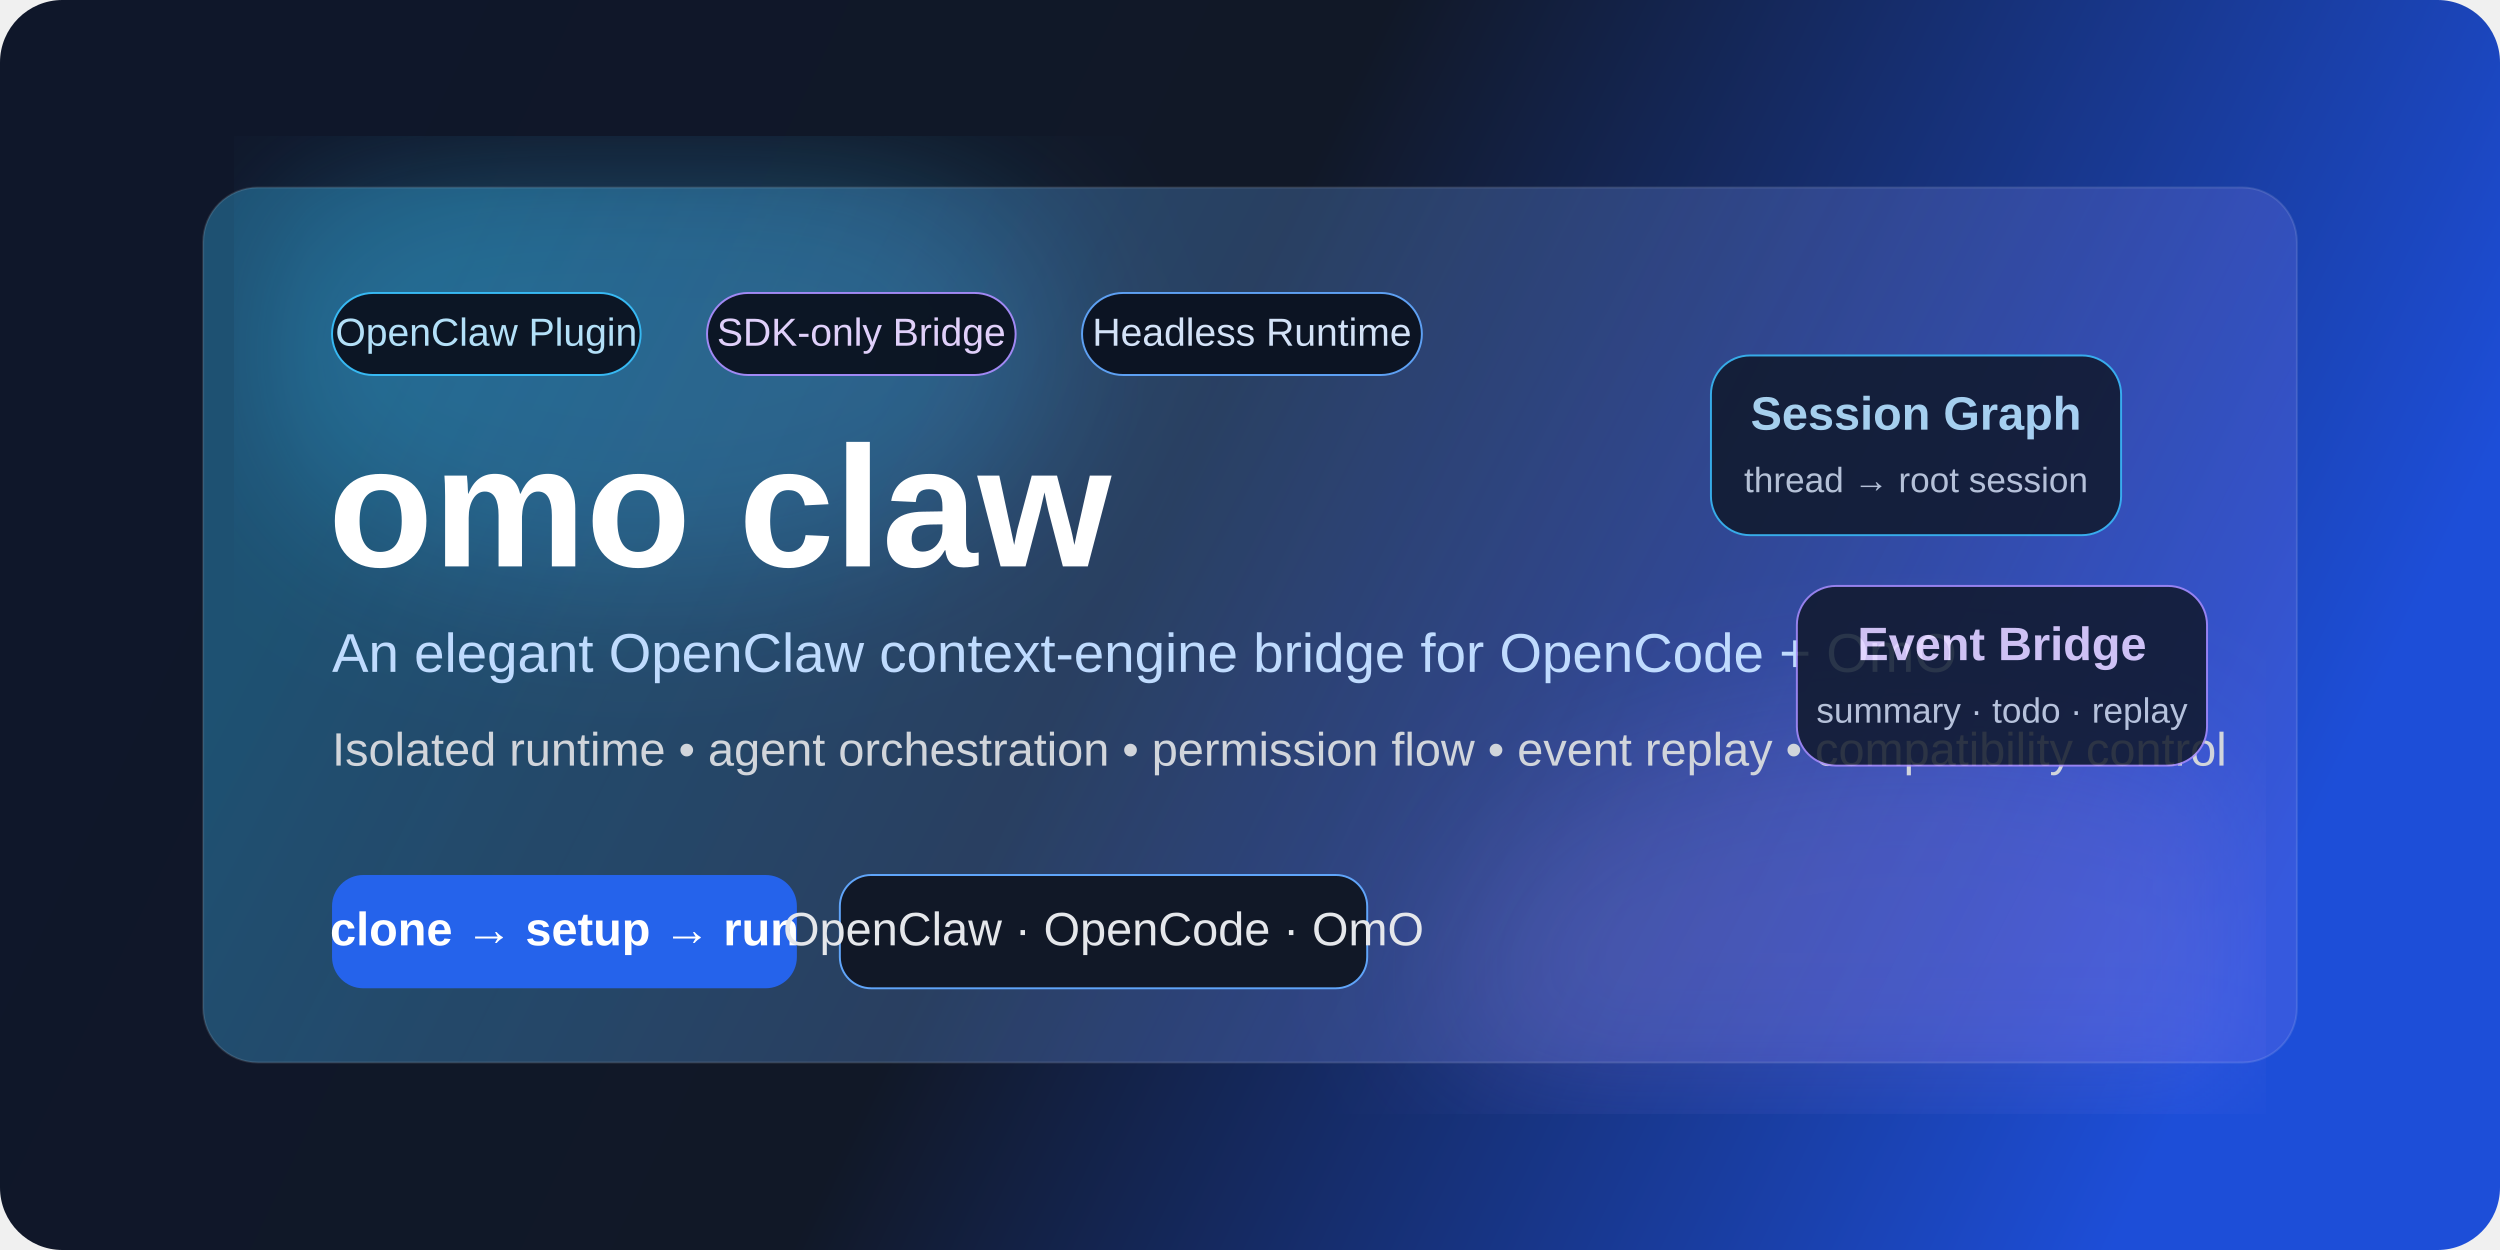
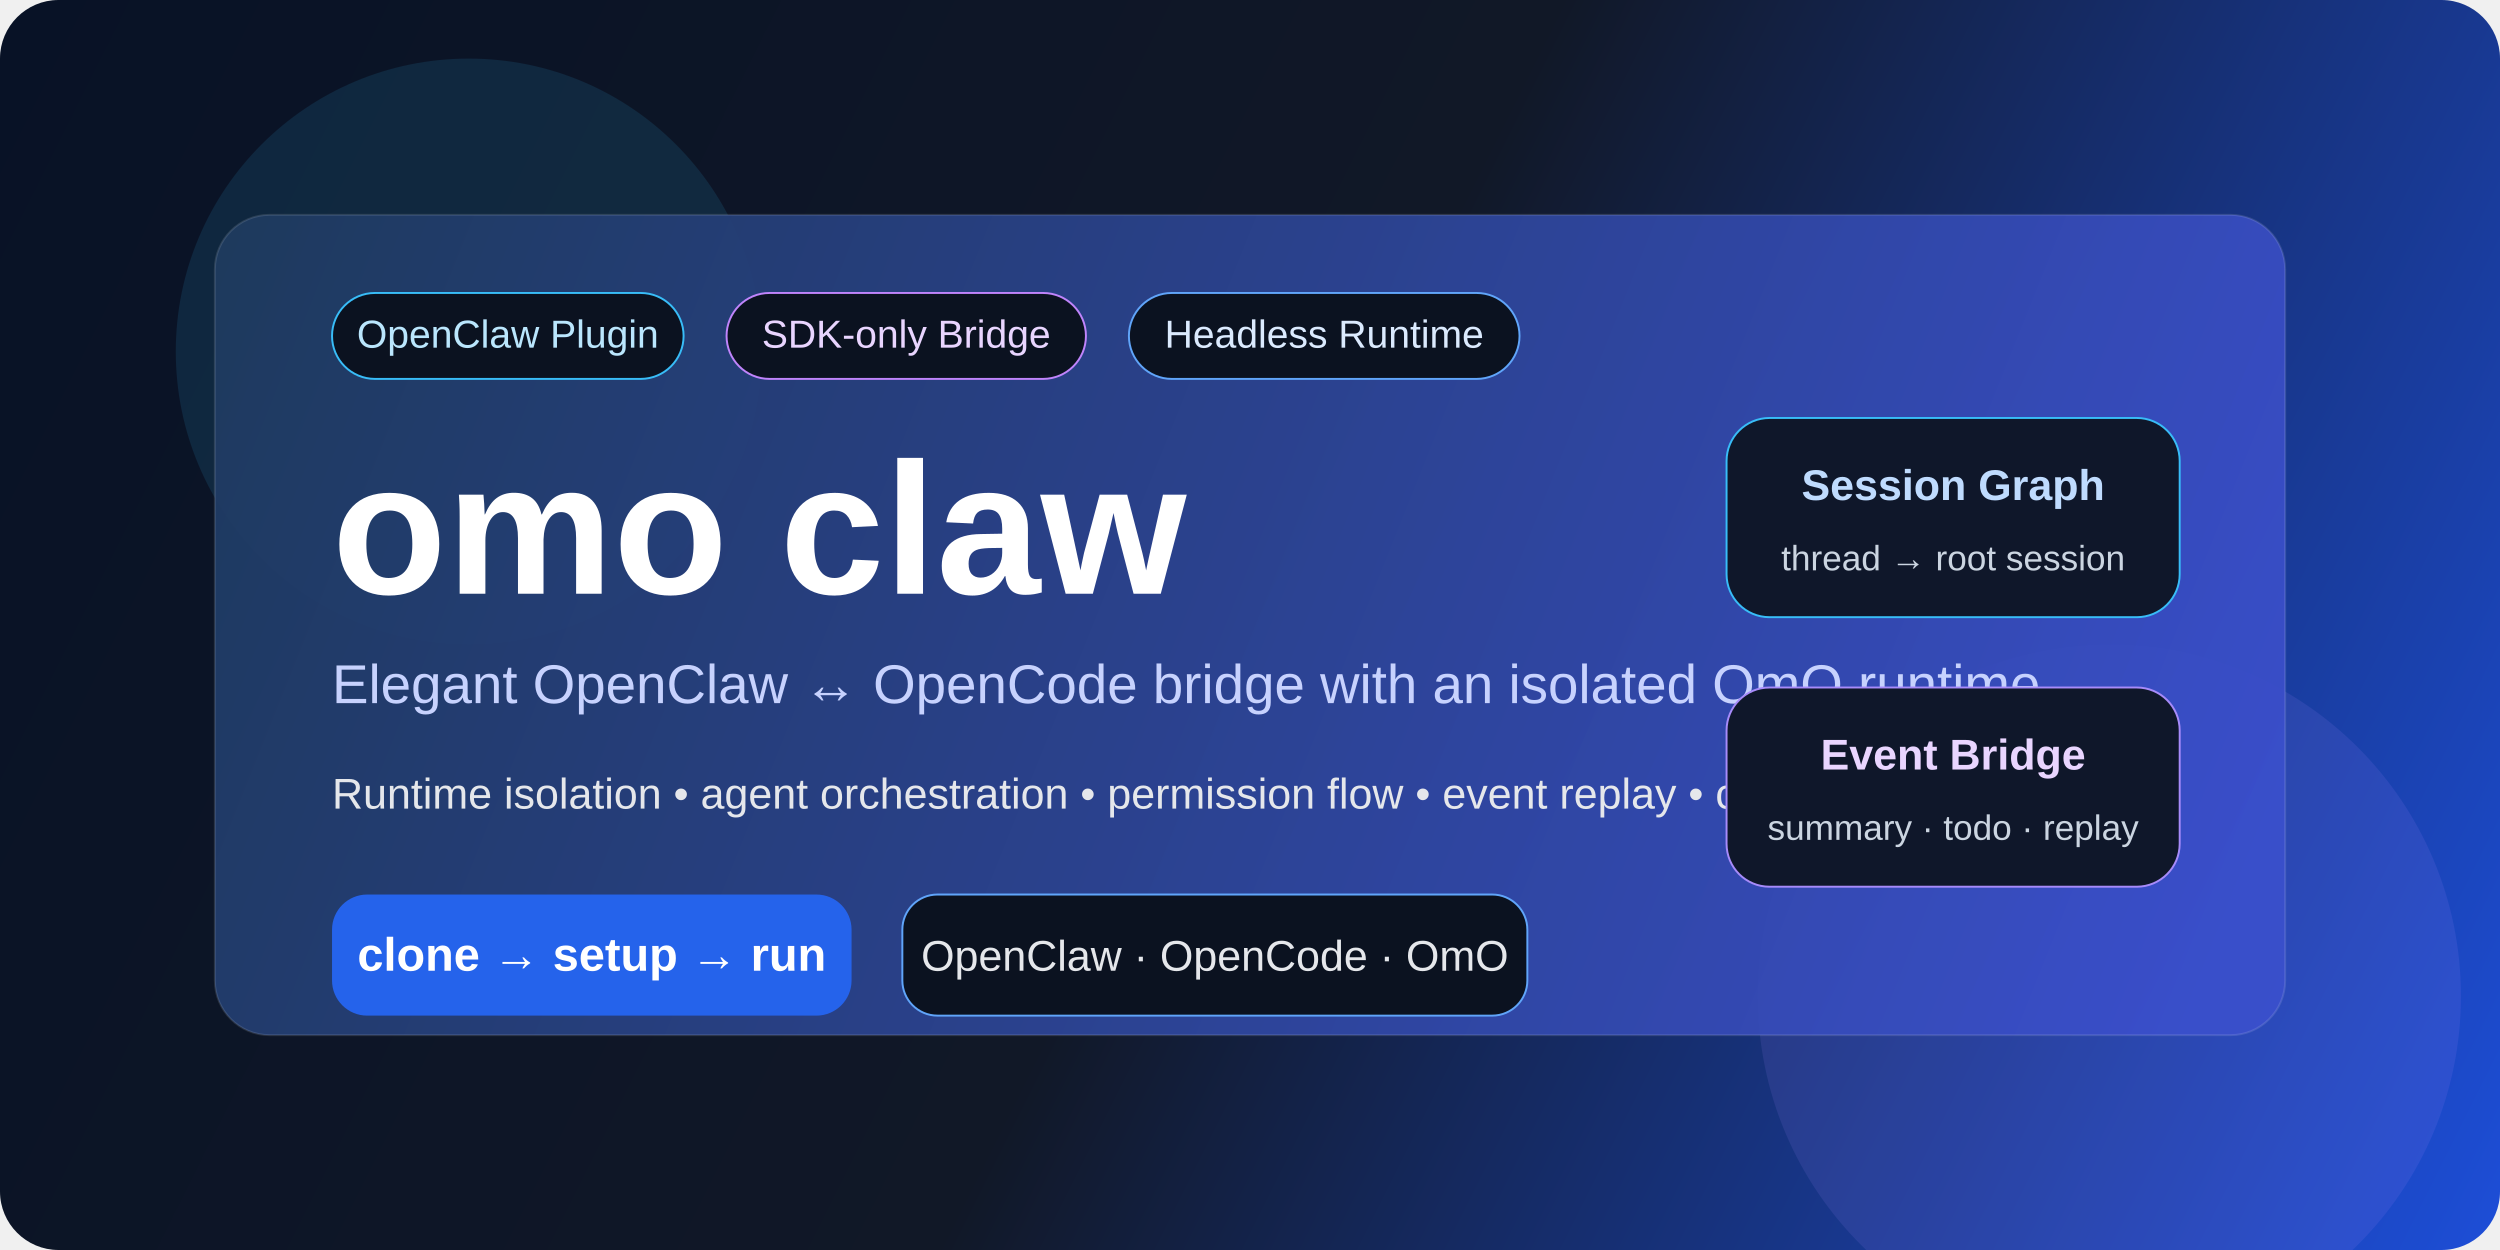
- <svg xmlns="http://www.w3.org/2000/svg" width="1280" height="640" viewBox="0 0 1280 640" fill="none">
+ <svg xmlns="http://www.w3.org/2000/svg" width="1280" height="640" viewBox="0 0 1280 640" role="img" aria-labelledby="title desc">
  <defs>
-     <linearGradient id="bg" x1="120" y1="80" x2="1120" y2="560" gradientUnits="userSpaceOnUse">
-       <stop stop-color="#0F172A" />
-       <stop offset="0.45" stop-color="#111827" />
+     <linearGradient id="bg" x1="0" y1="0" x2="1280" y2="640" gradientUnits="userSpaceOnUse">
+       <stop offset="0" stop-color="#081226" />
+       <stop offset="0.5" stop-color="#111827" />
      <stop offset="1" stop-color="#1D4ED8" />
    </linearGradient>
-     <linearGradient id="accent" x1="230" y1="126" x2="1010" y2="530" gradientUnits="userSpaceOnUse">
-       <stop stop-color="#38BDF8" stop-opacity="0.35" />
-       <stop offset="1" stop-color="#A78BFA" stop-opacity="0.18" />
+     <linearGradient id="panel" x1="120" y1="120" x2="1120" y2="520" gradientUnits="userSpaceOnUse">
+       <stop offset="0" stop-color="#1E3A5F" stop-opacity="0.96" />
+       <stop offset="1" stop-color="#3B4FCC" stop-opacity="0.92" />
    </linearGradient>
-     <filter id="blur" x="120" y="70" width="1040" height="500" filterUnits="userSpaceOnUse" color-interpolation-filters="sRGB">
-       <feGaussianBlur stdDeviation="40" />
-     </filter>
  </defs>
-   <rect width="1280" height="640" rx="32" fill="url(#bg)" />
-   <g filter="url(#blur)">
-     <ellipse cx="330" cy="180" rx="210" ry="120" fill="#38BDF8" fill-opacity="0.25" />
-     <ellipse cx="980" cy="500" rx="240" ry="130" fill="#A78BFA" fill-opacity="0.18" />
-   </g>
-   <rect x="104" y="96" width="1072" height="448" rx="28" fill="url(#accent)" stroke="rgba(255,255,255,0.12)" />
-   <g opacity="0.95">
-     <rect x="170" y="150" width="158" height="42" rx="21" fill="#0B1220" stroke="#38BDF8" />
-     <text x="249" y="177" fill="#BAE6FD" font-family="Arial, Helvetica, sans-serif" font-size="20" text-anchor="middle">OpenClaw Plugin</text>
-     <rect x="362" y="150" width="158" height="42" rx="21" fill="#0B1220" stroke="#A78BFA" />
-     <text x="441" y="177" fill="#E9D5FF" font-family="Arial, Helvetica, sans-serif" font-size="20" text-anchor="middle">SDK-only Bridge</text>
-     <rect x="554" y="150" width="174" height="42" rx="21" fill="#0B1220" stroke="#60A5FA" />
-     <text x="641" y="177" fill="#DBEAFE" font-family="Arial, Helvetica, sans-serif" font-size="20" text-anchor="middle">Headless Runtime</text>
-   </g>
-   <text x="168" y="290" fill="white" font-family="Arial, Helvetica, sans-serif" font-size="88" font-weight="700">omo claw</text>
-   <text x="170" y="344" fill="#BFDBFE" font-family="Arial, Helvetica, sans-serif" font-size="28">An elegant OpenClaw context-engine bridge for OpenCode + OmO</text>
-   <text x="170" y="392" fill="#D1D5DB" font-family="Arial, Helvetica, sans-serif" font-size="24">Isolated runtime • agent orchestration • permission flow • event replay • compatibility control</text>
-   <g>
-     <rect x="170" y="448" width="238" height="58" rx="16" fill="#2563EB" />
-     <text x="289" y="484" fill="white" font-family="Arial, Helvetica, sans-serif" font-size="24" font-weight="700" text-anchor="middle">clone → setup → run</text>
-     <rect x="430" y="448" width="270" height="58" rx="16" fill="#111827" stroke="#60A5FA" />
-     <text x="565" y="484" fill="#E5E7EB" font-family="Arial, Helvetica, sans-serif" font-size="24" text-anchor="middle">OpenClaw · OpenCode · OmO</text>
-   </g>
-   <g opacity="0.85">
-     <rect x="876" y="182" width="210" height="92" rx="20" fill="#0F172A" stroke="#38BDF8" />
-     <text x="981" y="220" fill="#BAE6FD" font-family="Arial, Helvetica, sans-serif" font-size="24" font-weight="700" text-anchor="middle">Session Graph</text>
-     <text x="981" y="252" fill="#CBD5E1" font-family="Arial, Helvetica, sans-serif" font-size="18" text-anchor="middle">thread → root session</text>
-     <rect x="920" y="300" width="210" height="92" rx="20" fill="#0F172A" stroke="#A78BFA" />
-     <text x="1025" y="338" fill="#E9D5FF" font-family="Arial, Helvetica, sans-serif" font-size="24" font-weight="700" text-anchor="middle">Event Bridge</text>
-     <text x="1025" y="370" fill="#CBD5E1" font-family="Arial, Helvetica, sans-serif" font-size="18" text-anchor="middle">summary · todo · replay</text>
-   </g>
+   <rect width="1280" height="640" rx="30" fill="url(#bg)" />
+   <circle cx="240" cy="180" r="150" fill="#38BDF8" fill-opacity="0.12" />
+   <circle cx="1080" cy="510" r="180" fill="#A78BFA" fill-opacity="0.12" />
+   <rect x="110" y="110" width="1060" height="420" rx="28" fill="url(#panel)" stroke="#FFFFFF" stroke-opacity="0.12" />
+   <rect x="170" y="150" width="180" height="44" rx="22" fill="#0B1220" stroke="#38BDF8" />
+   <text x="260" y="178" fill="#BAE6FD" font-family="Arial, Helvetica, sans-serif" font-size="20" text-anchor="middle">OpenClaw Plugin</text>
+   <rect x="372" y="150" width="184" height="44" rx="22" fill="#0B1220" stroke="#C084FC" />
+   <text x="464" y="178" fill="#E9D5FF" font-family="Arial, Helvetica, sans-serif" font-size="20" text-anchor="middle">SDK-only Bridge</text>
+   <rect x="578" y="150" width="200" height="44" rx="22" fill="#0B1220" stroke="#60A5FA" />
+   <text x="678" y="178" fill="#DBEAFE" font-family="Arial, Helvetica, sans-serif" font-size="20" text-anchor="middle">Headless Runtime</text>
+   <text x="170" y="304" fill="#FFFFFF" font-family="Arial, Helvetica, sans-serif" font-size="96" font-weight="700">omo claw</text>
+   <text x="170" y="360" fill="#C7D2FE" font-family="Arial, Helvetica, sans-serif" font-size="28">Elegant OpenClaw ↔ OpenCode bridge with an isolated OmO runtime</text>
+   <text x="170" y="414" fill="#E5E7EB" font-family="Arial, Helvetica, sans-serif" font-size="22">Runtime isolation • agent orchestration • permission flow • event replay • compatibility control</text>
+   <rect x="170" y="458" width="266" height="62" rx="18" fill="#2563EB" />
+   <text x="303" y="497" fill="#FFFFFF" font-family="Arial, Helvetica, sans-serif" font-size="24" font-weight="700" text-anchor="middle">clone → setup → run</text>
+   <rect x="462" y="458" width="320" height="62" rx="18" fill="#0B1220" stroke="#60A5FA" />
+   <text x="622" y="497" fill="#E5E7EB" font-family="Arial, Helvetica, sans-serif" font-size="22" text-anchor="middle">OpenClaw · OpenCode · OmO</text>
+   <rect x="884" y="214" width="232" height="102" rx="22" fill="#0F172A" stroke="#38BDF8" />
+   <text x="1000" y="256" fill="#BFDBFE" font-family="Arial, Helvetica, sans-serif" font-size="22" font-weight="700" text-anchor="middle">Session Graph</text>
+   <text x="1000" y="292" fill="#CBD5E1" font-family="Arial, Helvetica, sans-serif" font-size="18" text-anchor="middle">thread → root session</text>
+   <rect x="884" y="352" width="232" height="102" rx="22" fill="#0F172A" stroke="#A78BFA" />
+   <text x="1000" y="394" fill="#E9D5FF" font-family="Arial, Helvetica, sans-serif" font-size="22" font-weight="700" text-anchor="middle">Event Bridge</text>
+   <text x="1000" y="430" fill="#CBD5E1" font-family="Arial, Helvetica, sans-serif" font-size="18" text-anchor="middle">summary · todo · replay</text>
</svg>
